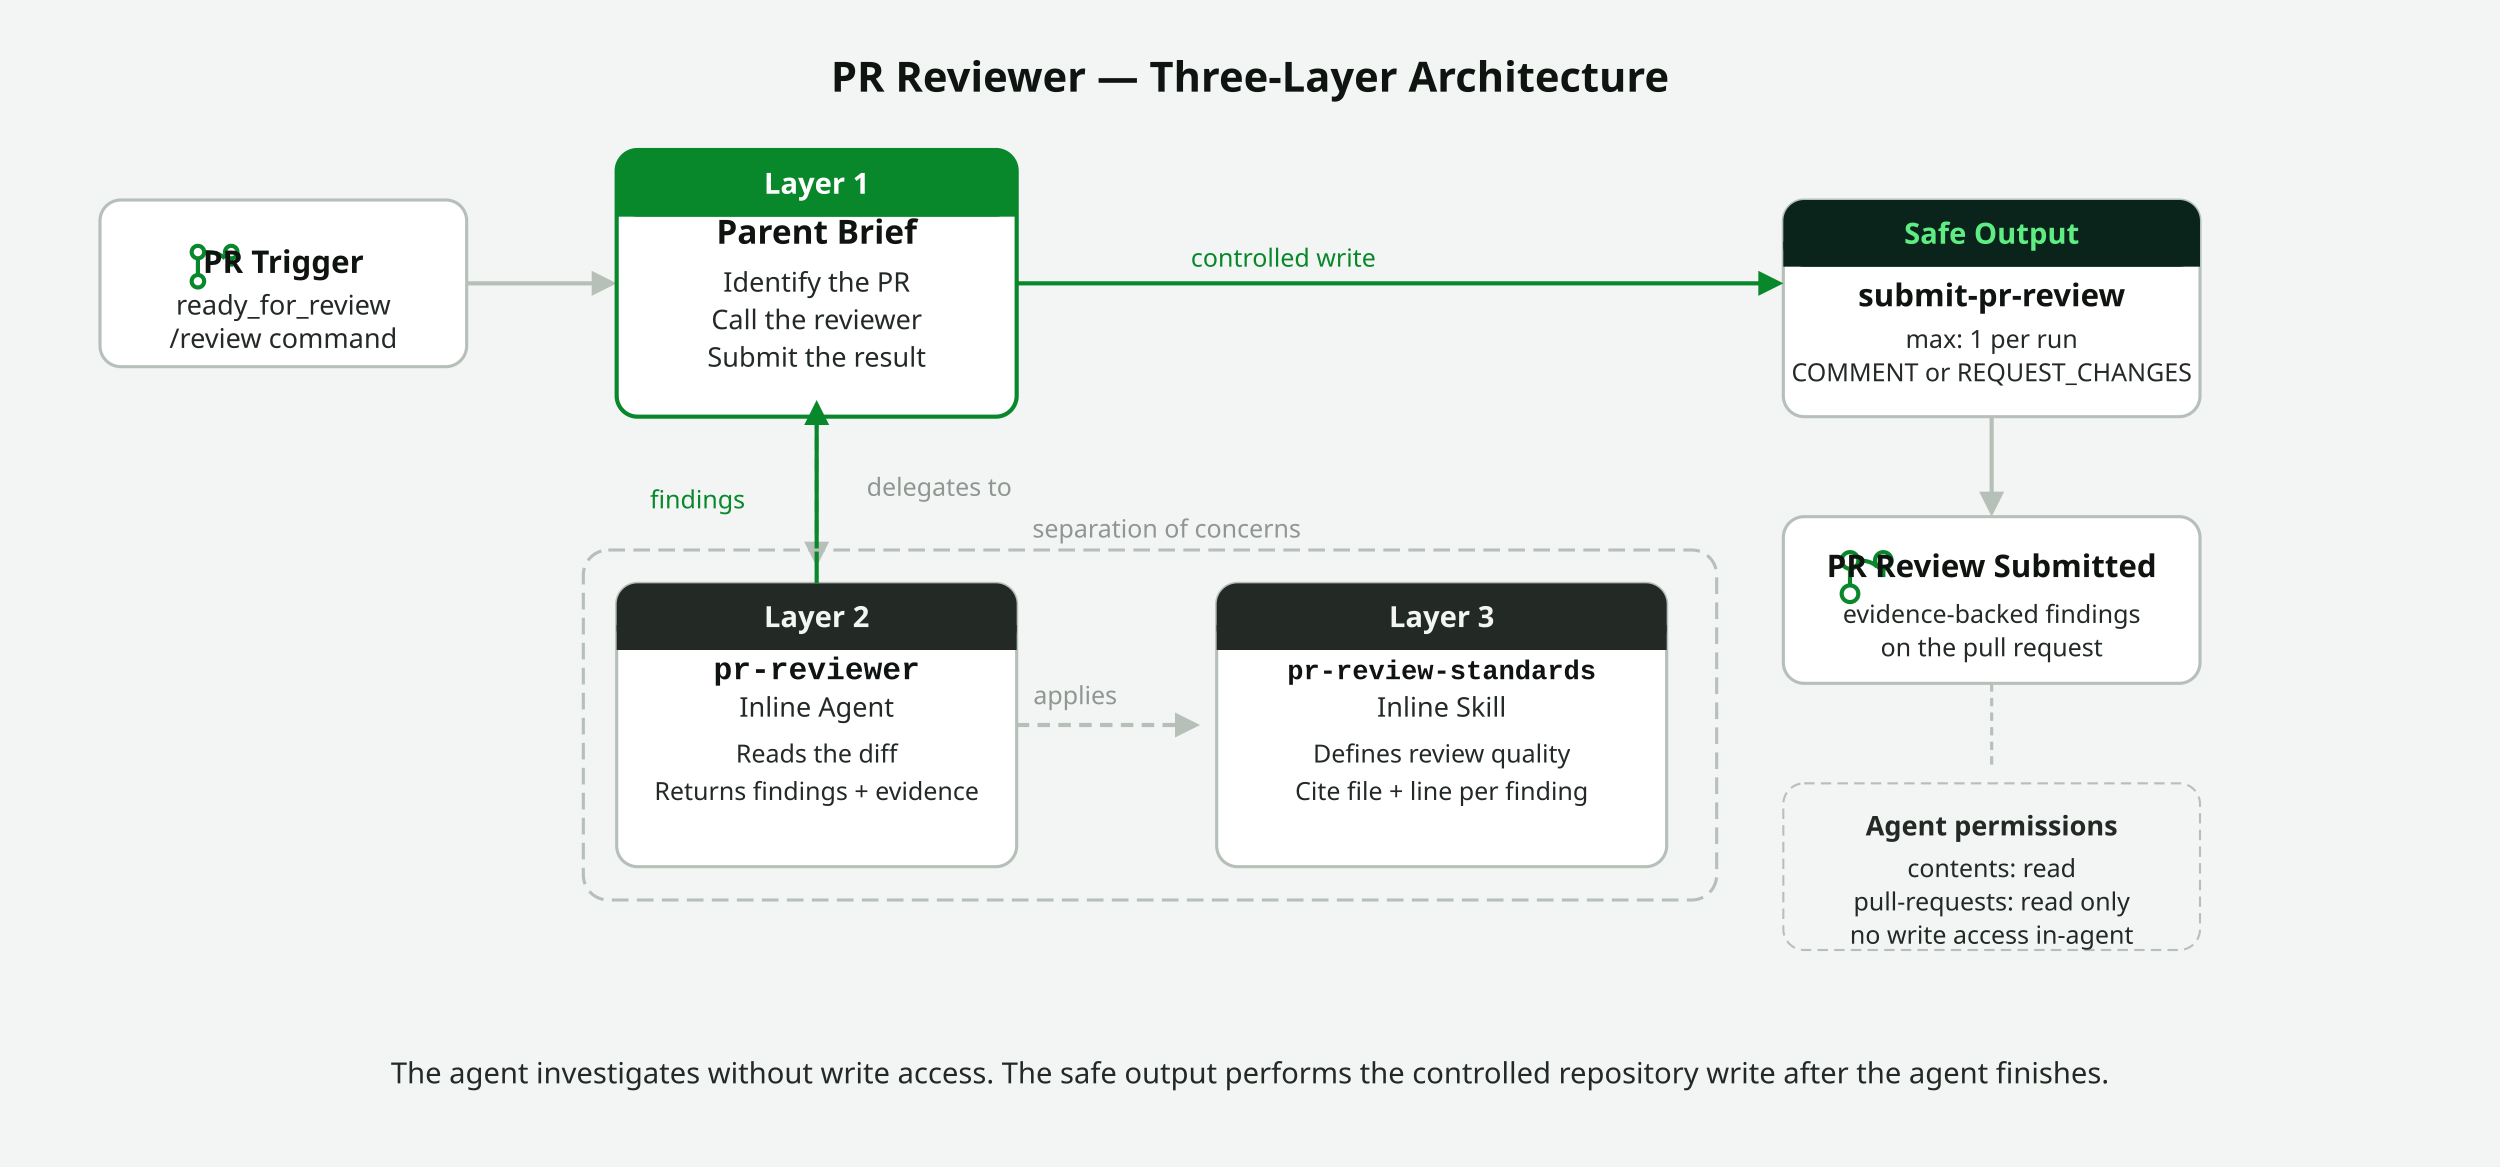
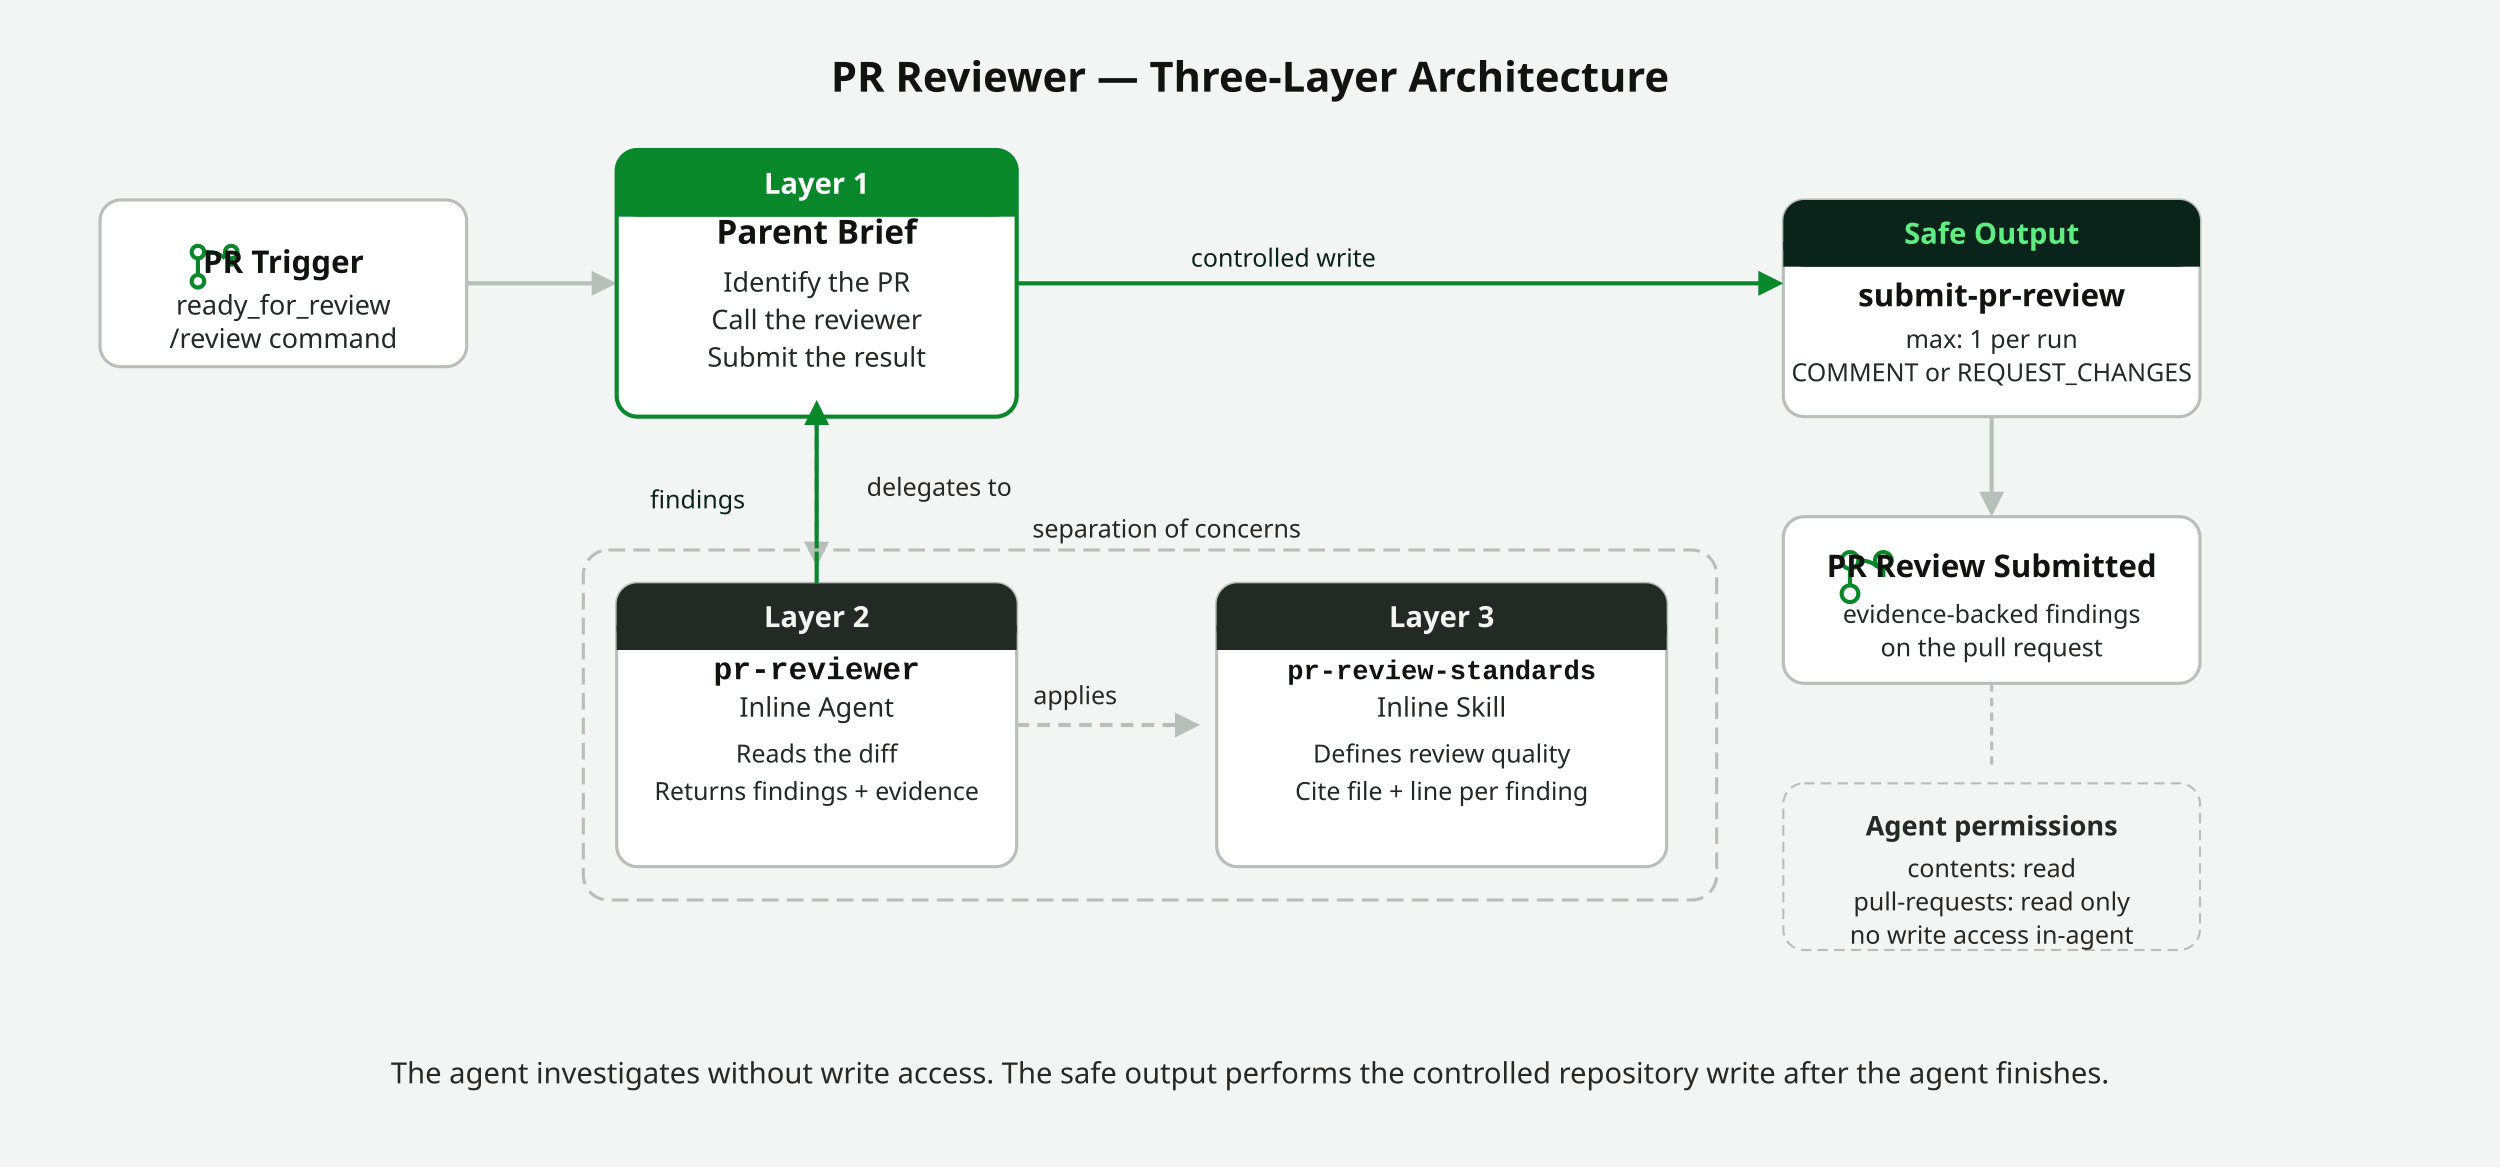
<svg xmlns="http://www.w3.org/2000/svg" width="1200" height="560" viewBox="0 0 1200 560" role="img" aria-label="PR Reviewer three-layer architecture: Parent Brief orchestrates, pr-reviewer Agent investigates the diff, pr-review-standards Skill defines quality, and a Safe Output submits the review" data-visual-kind="diagram" data-visual-id="14b-pr-reviewer-layers">
  <rect width="1200" height="560" fill="#f2f5f3" />
  <text x="600" y="44" font-family="'Mona Sans', system-ui, sans-serif" font-size="20" font-weight="700" fill="#101411" text-anchor="middle">PR Reviewer — Three-Layer Architecture</text>
  <g data-node="trigger">
    <rect x="48" y="96" width="176" height="80" rx="10" fill="#ffffff" stroke="#b6bfb8" stroke-width="1.5" />
    <g transform="translate(92, 118)">
      <circle cx="3" cy="3" r="3" fill="none" stroke="#08872b" stroke-width="2" />
      <circle cx="3" cy="17" r="3" fill="none" stroke="#08872b" stroke-width="2" />
      <line x1="3" y1="6" x2="3" y2="14" stroke="#08872b" stroke-width="2" />
      <circle cx="19" cy="3" r="3" fill="none" stroke="#08872b" stroke-width="2" />
      <line x1="19" y1="6" x2="19" y2="10" stroke="#08872b" stroke-width="2" />
      <path d="M6,3 Q13,3 16,6" fill="none" stroke="#08872b" stroke-width="2" />
    </g>
    <text x="136" y="131" font-family="'Mona Sans', system-ui, sans-serif" font-size="15" font-weight="600" fill="#101411" text-anchor="middle">PR Trigger</text>
    <text x="136" y="151" font-family="'Mona Sans', system-ui, sans-serif" font-size="13" fill="#232925" text-anchor="middle">ready_for_review</text>
    <text x="136" y="167" font-family="'Mona Sans', system-ui, sans-serif" font-size="13" fill="#232925" text-anchor="middle">/review command</text>
  </g>
  <line x1="224" y1="136" x2="288" y2="136" stroke="#b6bfb8" stroke-width="2" />
  <polygon points="284,130 296,136 284,142" fill="#b6bfb8" />
  <g data-node="parent-brief">
    <rect x="296" y="72" width="192" height="128" rx="10" fill="#ffffff" stroke="#08872b" stroke-width="2" />
    <rect x="296" y="72" width="192" height="32" rx="10" fill="#08872b" />
    <rect x="296" y="92" width="192" height="12" rx="0" fill="#08872b" />
    <text x="392" y="93" font-family="'Mona Sans', system-ui, sans-serif" font-size="14" font-weight="700" fill="#ffffff" text-anchor="middle">Layer 1</text>
    <text x="392" y="117" font-family="'Mona Sans', system-ui, sans-serif" font-size="16" font-weight="700" fill="#101411" text-anchor="middle">Parent Brief</text>
    <text x="392" y="140" font-family="'Mona Sans', system-ui, sans-serif" font-size="13" fill="#232925" text-anchor="middle">Identify the PR</text>
    <text x="392" y="158" font-family="'Mona Sans', system-ui, sans-serif" font-size="13" fill="#232925" text-anchor="middle">Call the reviewer</text>
    <text x="392" y="176" font-family="'Mona Sans', system-ui, sans-serif" font-size="13" fill="#232925" text-anchor="middle">Submit the result</text>
  </g>
  <line x1="392" y1="200" x2="392" y2="264" stroke="#b6bfb8" stroke-width="2" stroke-dasharray="6,4" />
  <polygon points="386,260 392,272 398,260" fill="#b6bfb8" />
-   <text x="416" y="238" font-family="'Mona Sans', system-ui, sans-serif" font-size="12" fill="#909692" text-anchor="start">delegates to</text>
+   <text x="416" y="238" font-family="'Mona Sans', system-ui, sans-serif" font-size="12" fill="#232925" text-anchor="start">delegates to</text>
  <g data-node="agent">
    <rect x="296" y="280" width="192" height="136" rx="10" fill="#ffffff" stroke="#b6bfb8" stroke-width="1.5" />
    <rect x="296" y="280" width="192" height="32" rx="10" fill="#232925" />
    <rect x="296" y="300" width="192" height="12" rx="0" fill="#232925" />
    <text x="392" y="301" font-family="'Mona Sans', system-ui, sans-serif" font-size="14" font-weight="700" fill="#f2f5f3" text-anchor="middle">Layer 2</text>
    <text x="392" y="326" font-family="'Mona Sans Mono', 'Courier New', monospace" font-size="15" font-weight="700" fill="#101411" text-anchor="middle">pr-reviewer</text>
    <text x="392" y="344" font-family="'Mona Sans', system-ui, sans-serif" font-size="13" fill="#232925" text-anchor="middle">Inline Agent</text>
    <text x="392" y="366" font-family="'Mona Sans', system-ui, sans-serif" font-size="12" fill="#232925" text-anchor="middle">Reads the diff</text>
    <text x="392" y="384" font-family="'Mona Sans', system-ui, sans-serif" font-size="12" fill="#232925" text-anchor="middle">Returns findings + evidence</text>
  </g>
  <line x1="488" y1="348" x2="568" y2="348" stroke="#b6bfb8" stroke-width="2" stroke-dasharray="6,4" />
  <polygon points="564,342 576,348 564,354" fill="#b6bfb8" />
-   <text x="496" y="338" font-family="'Mona Sans', system-ui, sans-serif" font-size="12" fill="#909692" text-anchor="start">applies</text>
+   <text x="496" y="338" font-family="'Mona Sans', system-ui, sans-serif" font-size="12" fill="#232925" text-anchor="start">applies</text>
  <g data-node="skill">
    <rect x="584" y="280" width="216" height="136" rx="10" fill="#ffffff" stroke="#b6bfb8" stroke-width="1.5" />
    <rect x="584" y="280" width="216" height="32" rx="10" fill="#232925" />
    <rect x="584" y="300" width="216" height="12" rx="0" fill="#232925" />
    <text x="692" y="301" font-family="'Mona Sans', system-ui, sans-serif" font-size="14" font-weight="700" fill="#f2f5f3" text-anchor="middle">Layer 3</text>
    <text x="692" y="326" font-family="'Mona Sans Mono', 'Courier New', monospace" font-size="13" font-weight="700" fill="#101411" text-anchor="middle">pr-review-standards</text>
    <text x="692" y="344" font-family="'Mona Sans', system-ui, sans-serif" font-size="13" fill="#232925" text-anchor="middle">Inline Skill</text>
    <text x="692" y="366" font-family="'Mona Sans', system-ui, sans-serif" font-size="12" fill="#232925" text-anchor="middle">Defines review quality</text>
    <text x="692" y="384" font-family="'Mona Sans', system-ui, sans-serif" font-size="12" fill="#232925" text-anchor="middle">Cite file + line per finding</text>
  </g>
  <path d="M392,280 Q392,248 392,200" fill="none" stroke="#08872b" stroke-width="2" stroke-dasharray="none" />
  <polygon points="386,204 392,192 398,204" fill="#08872b" />
-   <text x="312" y="244" font-family="'Mona Sans', system-ui, sans-serif" font-size="12" fill="#08872b" text-anchor="start">findings</text>
+   <text x="312" y="244" font-family="'Mona Sans', system-ui, sans-serif" font-size="12" fill="#0a241b" text-anchor="start">findings</text>
  <g data-node="safe-output" data-state="done">
    <rect x="856" y="96" width="200" height="104" rx="10" fill="#ffffff" stroke="#b6bfb8" stroke-width="1.5" />
    <rect x="856" y="96" width="200" height="32" rx="10" fill="#0a241b" />
    <rect x="856" y="116" width="200" height="12" rx="0" fill="#0a241b" />
    <text x="956" y="117" font-family="'Mona Sans', system-ui, sans-serif" font-size="14" font-weight="700" fill="#5fed83" text-anchor="middle">Safe Output</text>
    <text x="956" y="147" font-family="'Mona Sans', system-ui, sans-serif" font-size="15" font-weight="600" fill="#101411" text-anchor="middle">submit-pr-review</text>
    <text x="956" y="167" font-family="'Mona Sans', system-ui, sans-serif" font-size="12" fill="#232925" text-anchor="middle">max: 1 per run</text>
    <text x="956" y="183" font-family="'Mona Sans', system-ui, sans-serif" font-size="12" fill="#232925" text-anchor="middle">COMMENT or REQUEST_CHANGES</text>
  </g>
  <line x1="488" y1="136" x2="848" y2="136" stroke="#08872b" stroke-width="2" />
  <polygon points="844,130 856,136 844,142" fill="#08872b" />
-   <text x="616" y="128" font-family="'Mona Sans', system-ui, sans-serif" font-size="12" fill="#08872b" text-anchor="middle">controlled write</text>
+   <text x="616" y="128" font-family="'Mona Sans', system-ui, sans-serif" font-size="12" fill="#0a241b" text-anchor="middle">controlled write</text>
  <g data-node="pr-review-result">
    <rect x="856" y="248" width="200" height="80" rx="10" fill="#ffffff" stroke="#b6bfb8" stroke-width="1.5" />
    <g transform="translate(884, 265)">
      <circle cx="4" cy="4" r="4" fill="none" stroke="#08872b" stroke-width="2" />
      <circle cx="4" cy="20" r="4" fill="none" stroke="#08872b" stroke-width="2" />
      <line x1="4" y1="8" x2="4" y2="16" stroke="#08872b" stroke-width="2" />
      <circle cx="20" cy="4" r="4" fill="none" stroke="#08872b" stroke-width="2" />
      <line x1="20" y1="8" x2="20" y2="12" stroke="#08872b" stroke-width="2" />
      <path d="M8,4 Q14,4 17,7" fill="none" stroke="#08872b" stroke-width="2" />
    </g>
    <text x="956" y="277" font-family="'Mona Sans', system-ui, sans-serif" font-size="15" font-weight="600" fill="#101411" text-anchor="middle">PR Review Submitted</text>
    <text x="956" y="299" font-family="'Mona Sans', system-ui, sans-serif" font-size="12" fill="#232925" text-anchor="middle">evidence-backed findings</text>
    <text x="956" y="315" font-family="'Mona Sans', system-ui, sans-serif" font-size="12" fill="#232925" text-anchor="middle">on the pull request</text>
  </g>
  <line x1="956" y1="200" x2="956" y2="240" stroke="#b6bfb8" stroke-width="2" />
  <polygon points="950,236 956,248 962,236" fill="#b6bfb8" />
  <g data-node="permissions-note">
    <rect x="856" y="376" width="200" height="80" rx="10" fill="#f2f5f3" stroke="#b6bfb8" stroke-width="1" stroke-dasharray="5,3" />
    <text x="956" y="401" font-family="'Mona Sans', system-ui, sans-serif" font-size="13" font-weight="600" fill="#232925" text-anchor="middle">Agent permissions</text>
    <text x="956" y="421" font-family="'Mona Sans', system-ui, sans-serif" font-size="12" fill="#232925" text-anchor="middle">contents: read</text>
    <text x="956" y="437" font-family="'Mona Sans', system-ui, sans-serif" font-size="12" fill="#232925" text-anchor="middle">pull-requests: read only</text>
    <text x="956" y="453" font-family="'Mona Sans', system-ui, sans-serif" font-size="12" fill="#232925" text-anchor="middle">no write access in-agent</text>
  </g>
  <line x1="956" y1="328" x2="956" y2="368" stroke="#b6bfb8" stroke-width="1.5" stroke-dasharray="4,3" />
  <rect x="280" y="264" width="544" height="168" rx="12" fill="none" stroke="#b6bfb8" stroke-width="1.5" stroke-dasharray="8,4" />
-   <text x="560" y="258" font-family="'Mona Sans', system-ui, sans-serif" font-size="12" fill="#909692" text-anchor="middle">separation of concerns</text>
+   <text x="560" y="258" font-family="'Mona Sans', system-ui, sans-serif" font-size="12" fill="#232925" text-anchor="middle">separation of concerns</text>
  <text x="600" y="520" font-family="'Mona Sans', system-ui, sans-serif" font-size="14" fill="#232925" text-anchor="middle">The agent investigates without write access. The safe output performs the controlled repository write after the agent finishes.</text>
</svg>
